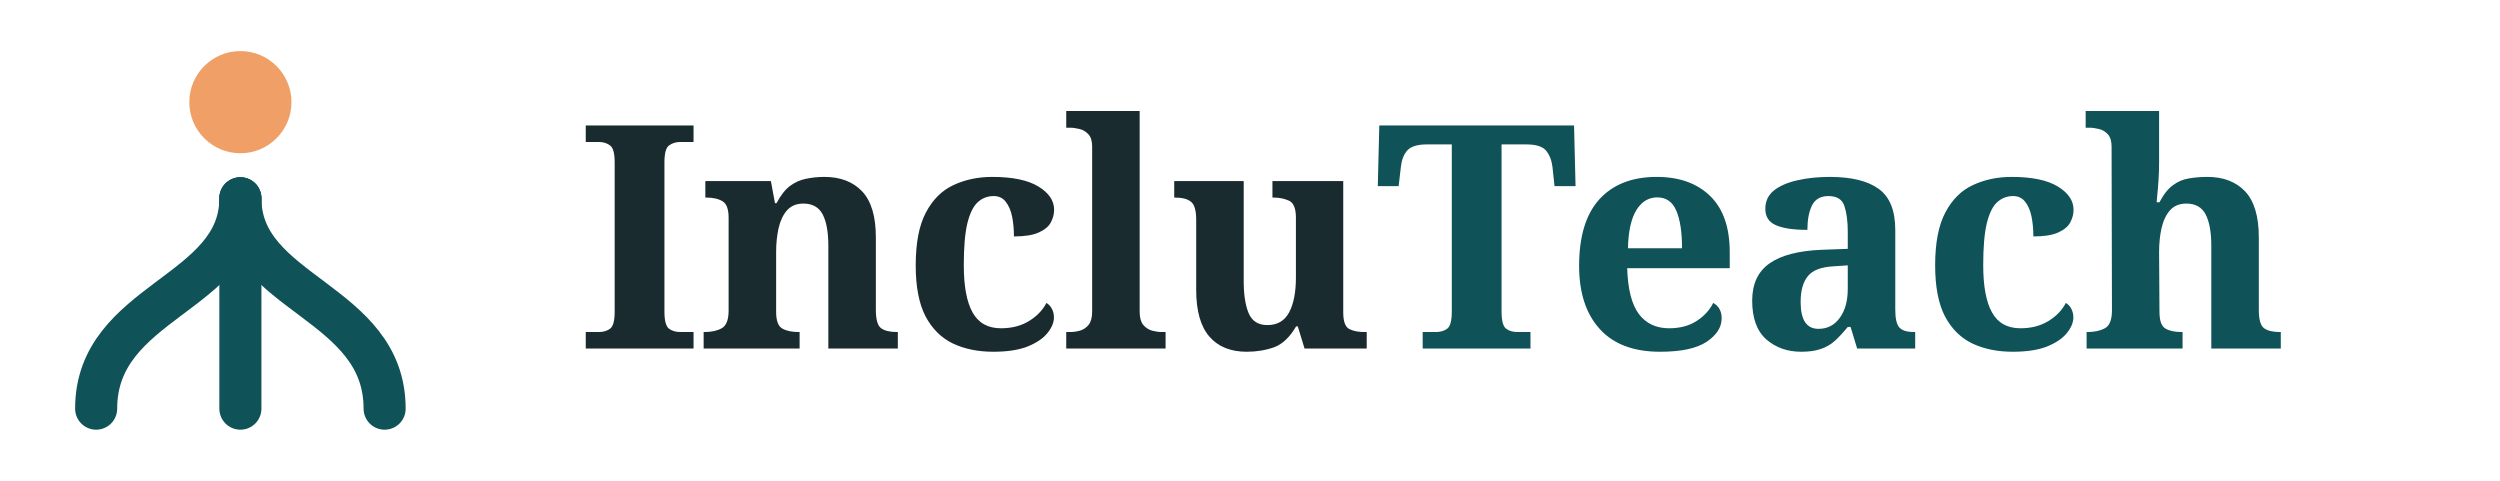
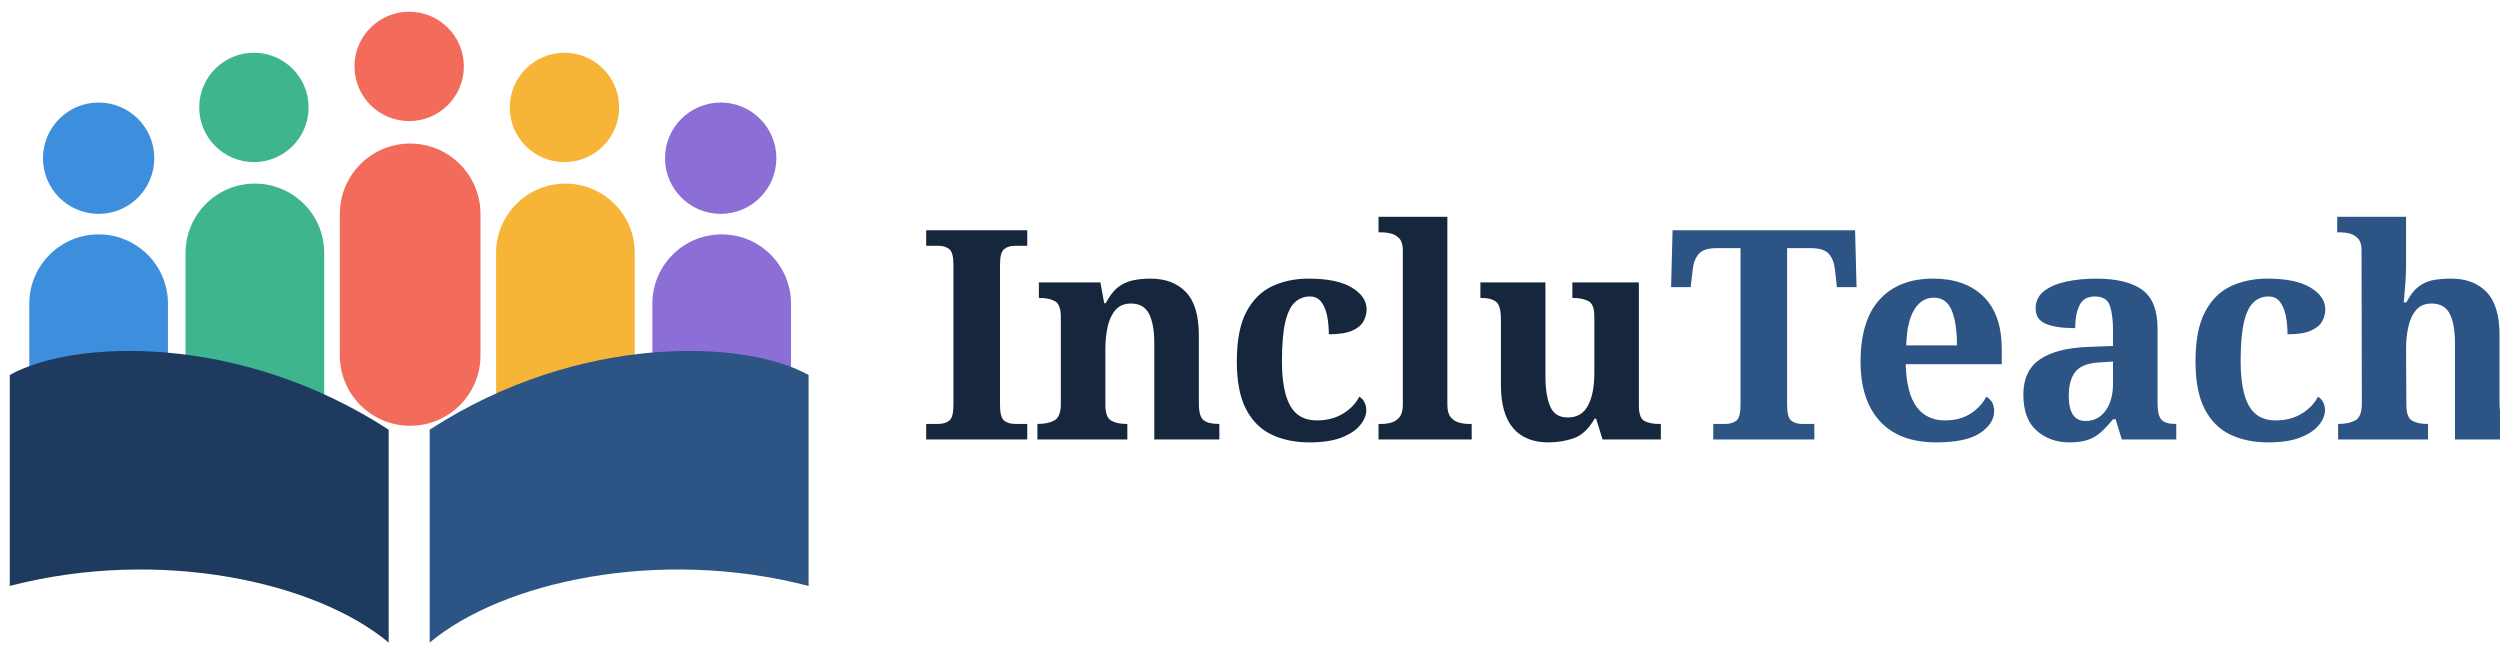
- <svg xmlns="http://www.w3.org/2000/svg" viewBox="0 0 208 40">
-   <g fill="none" stroke="#0f5257" stroke-width="3.5" stroke-linecap="round" stroke-linejoin="round">
-     <path d="M8 34c0-9 12-9.5 12-17.5" />
-     <path d="M20 34V16.5" />
-     <path d="M32 34c0-9-12-9.5-12-17.5" />
+ <svg xmlns="http://www.w3.org/2000/svg" viewBox="0 0 1280 335">
+   <g transform="translate(-38 -20)">
+     <g fill="#3e8ede">
+       <circle cx="88.5" cy="101" r="28.5" />
+       <rect x="53" y="140" width="71" height="120" rx="35.5" />
+     </g>
+     <g fill="#3fb58f">
+       <circle cx="168" cy="75" r="28" />
+       <rect x="133" y="114" width="71" height="146" rx="35.5" />
+     </g>
+     <g fill="#f26b5b">
+       <circle cx="247.5" cy="54" r="28" />
+       <rect x="212" y="93.5" width="72" height="144.5" rx="36" />
+     </g>
+     <g fill="#f7b538">
+       <circle cx="327" cy="75" r="28" />
+       <rect x="292" y="114" width="71" height="146" rx="35.5" />
+     </g>
+     <g fill="#8b6fd6">
+       <circle cx="407" cy="101" r="28.5" />
+       <rect x="372" y="140" width="71" height="120" rx="35.5" />
+     </g>
+     <path d="M43 212C75 194 160 190 237 240V349C200 318 120 300 43 320Z" fill="#1e3a5f" />
+     <path d="M452 212C420 194 335 190 258 240V349C295 318 375 300 452 320Z" fill="#2c5484" />
  </g>
-   <circle cx="20" cy="8.5" r="4.25" fill="#f0a066" />
-   <text x="48" y="29" font-family="Fraunces, Georgia, serif" font-size="26" font-weight="600" letter-spacing="-0.4" fill="#1a2b2f">Inclu<tspan fill="#0f5257">Teach</tspan>
+   <text x="470" y="225" font-family="Fraunces, Georgia, serif" font-size="150" font-weight="600" letter-spacing="-2" fill="#16263d">Inclu<tspan fill="#2c5484">Teach</tspan>
  </text>
</svg>
